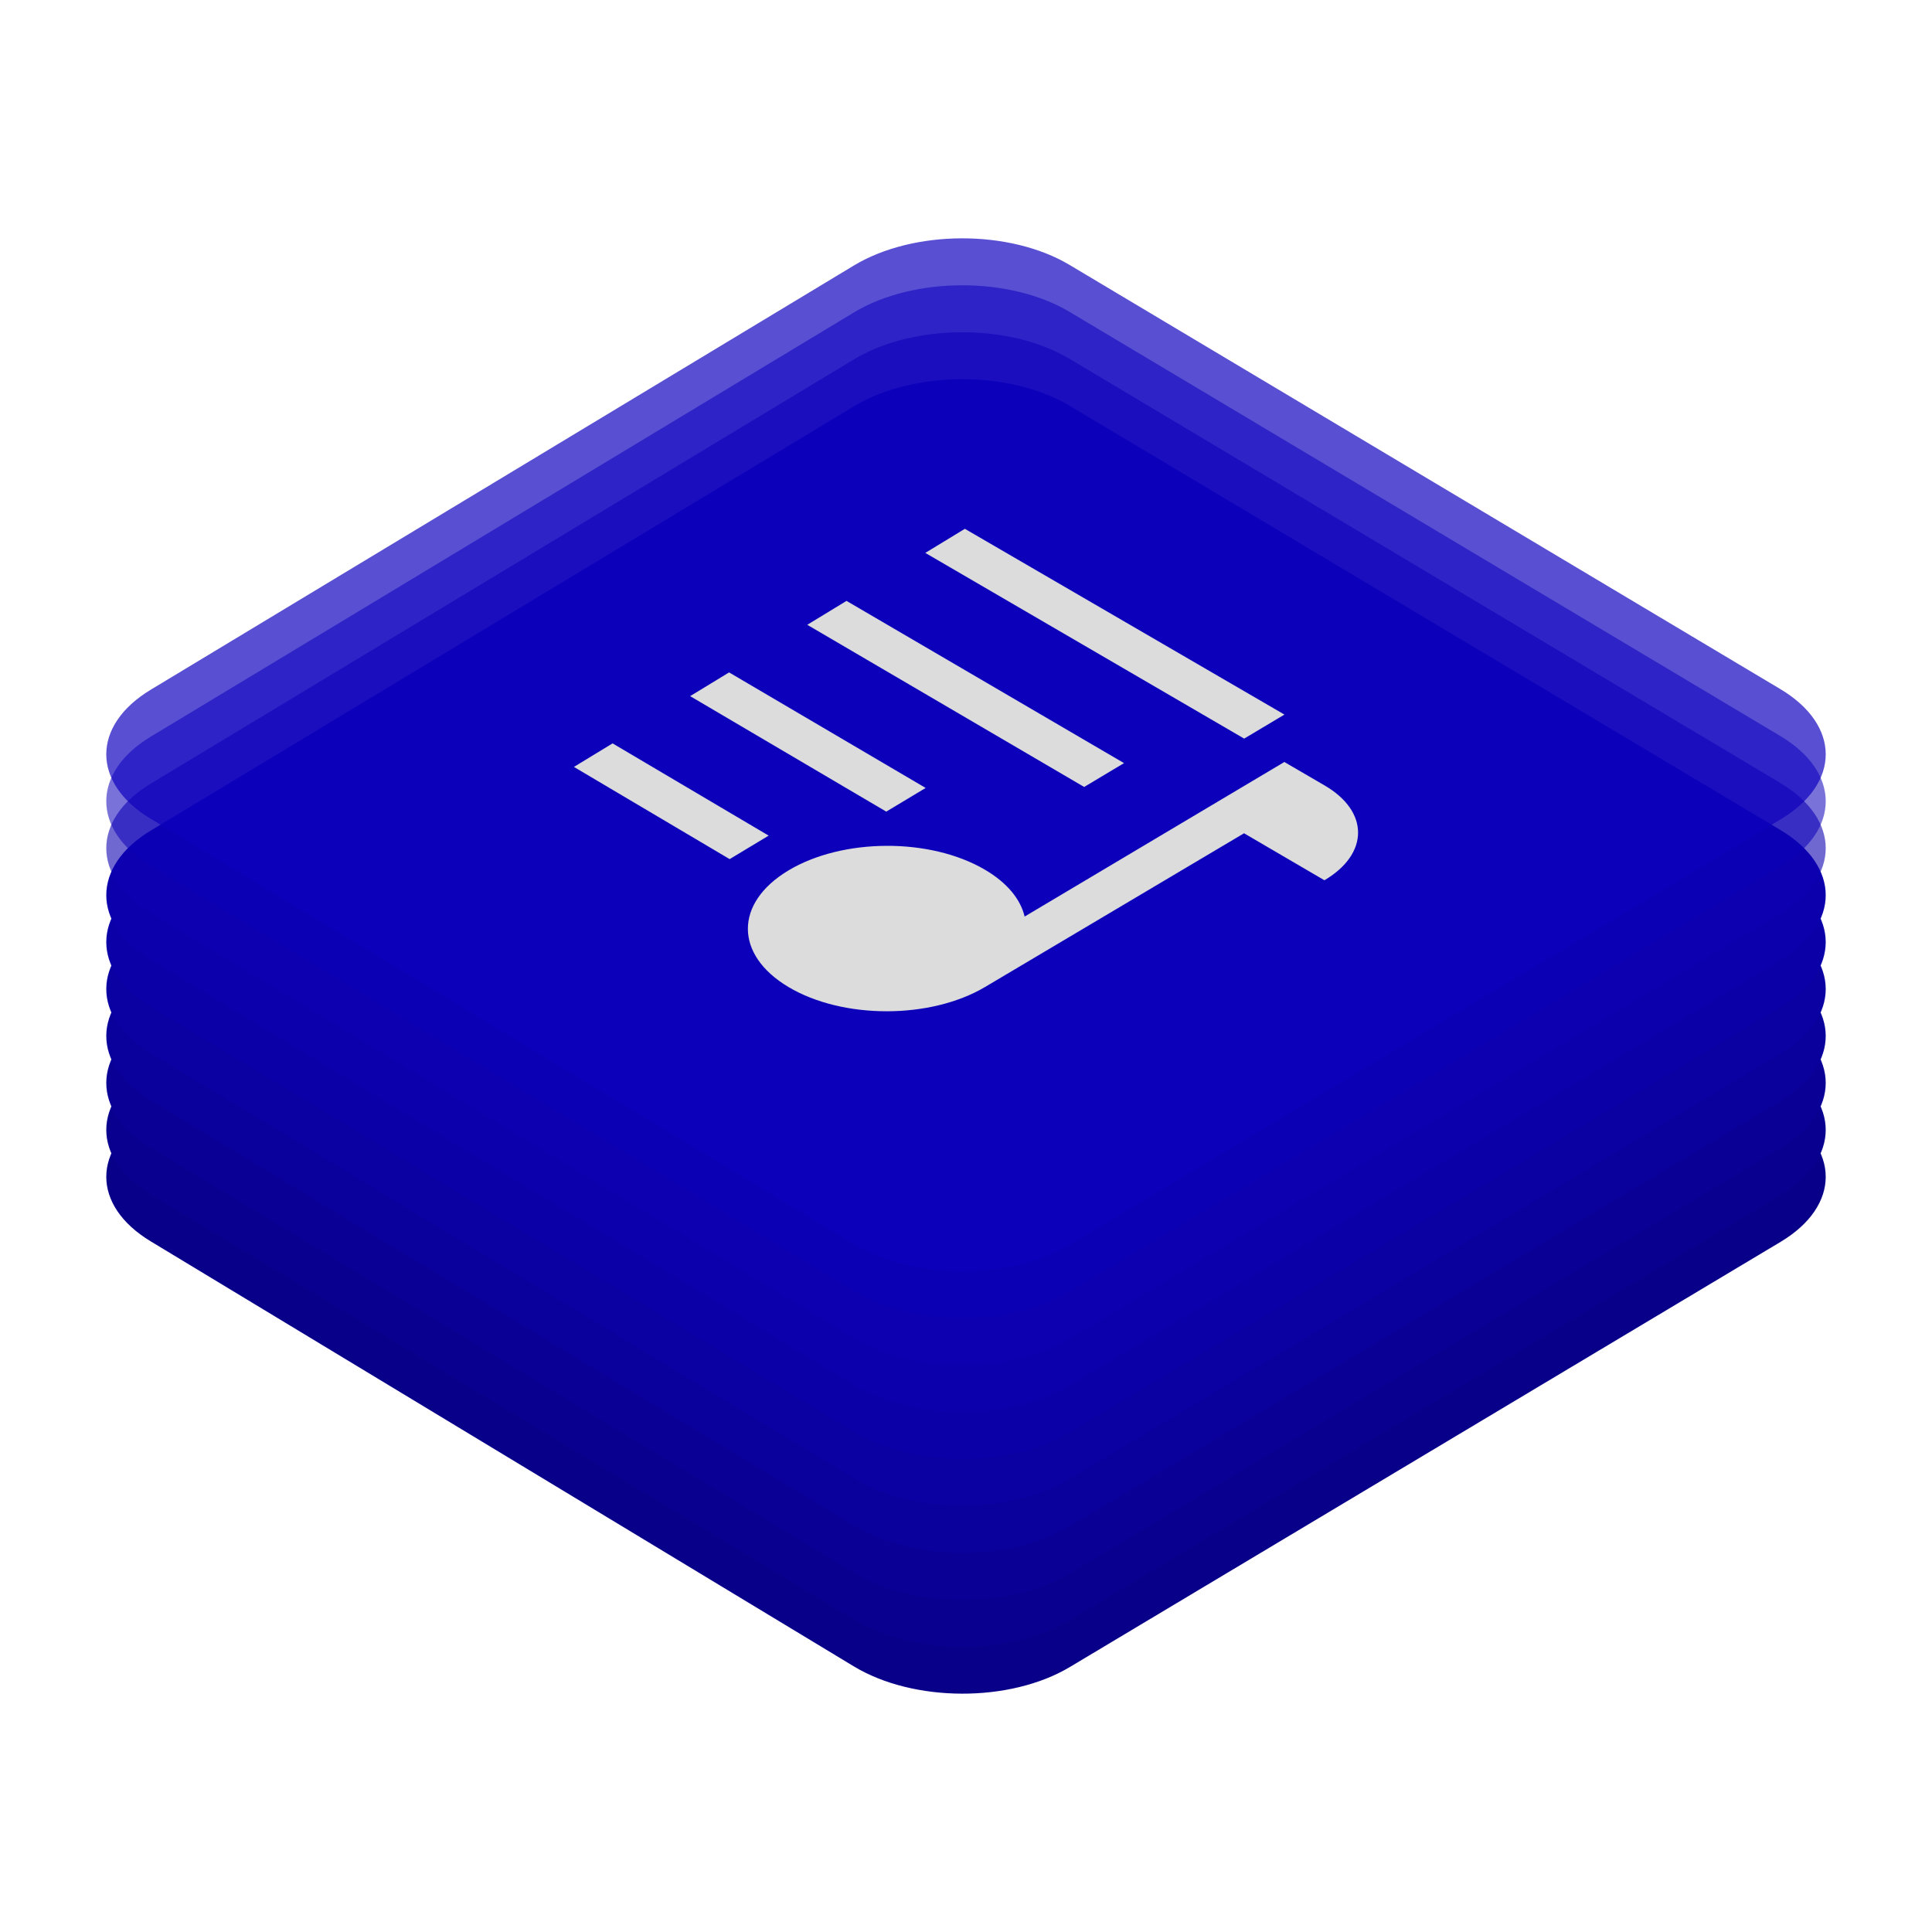
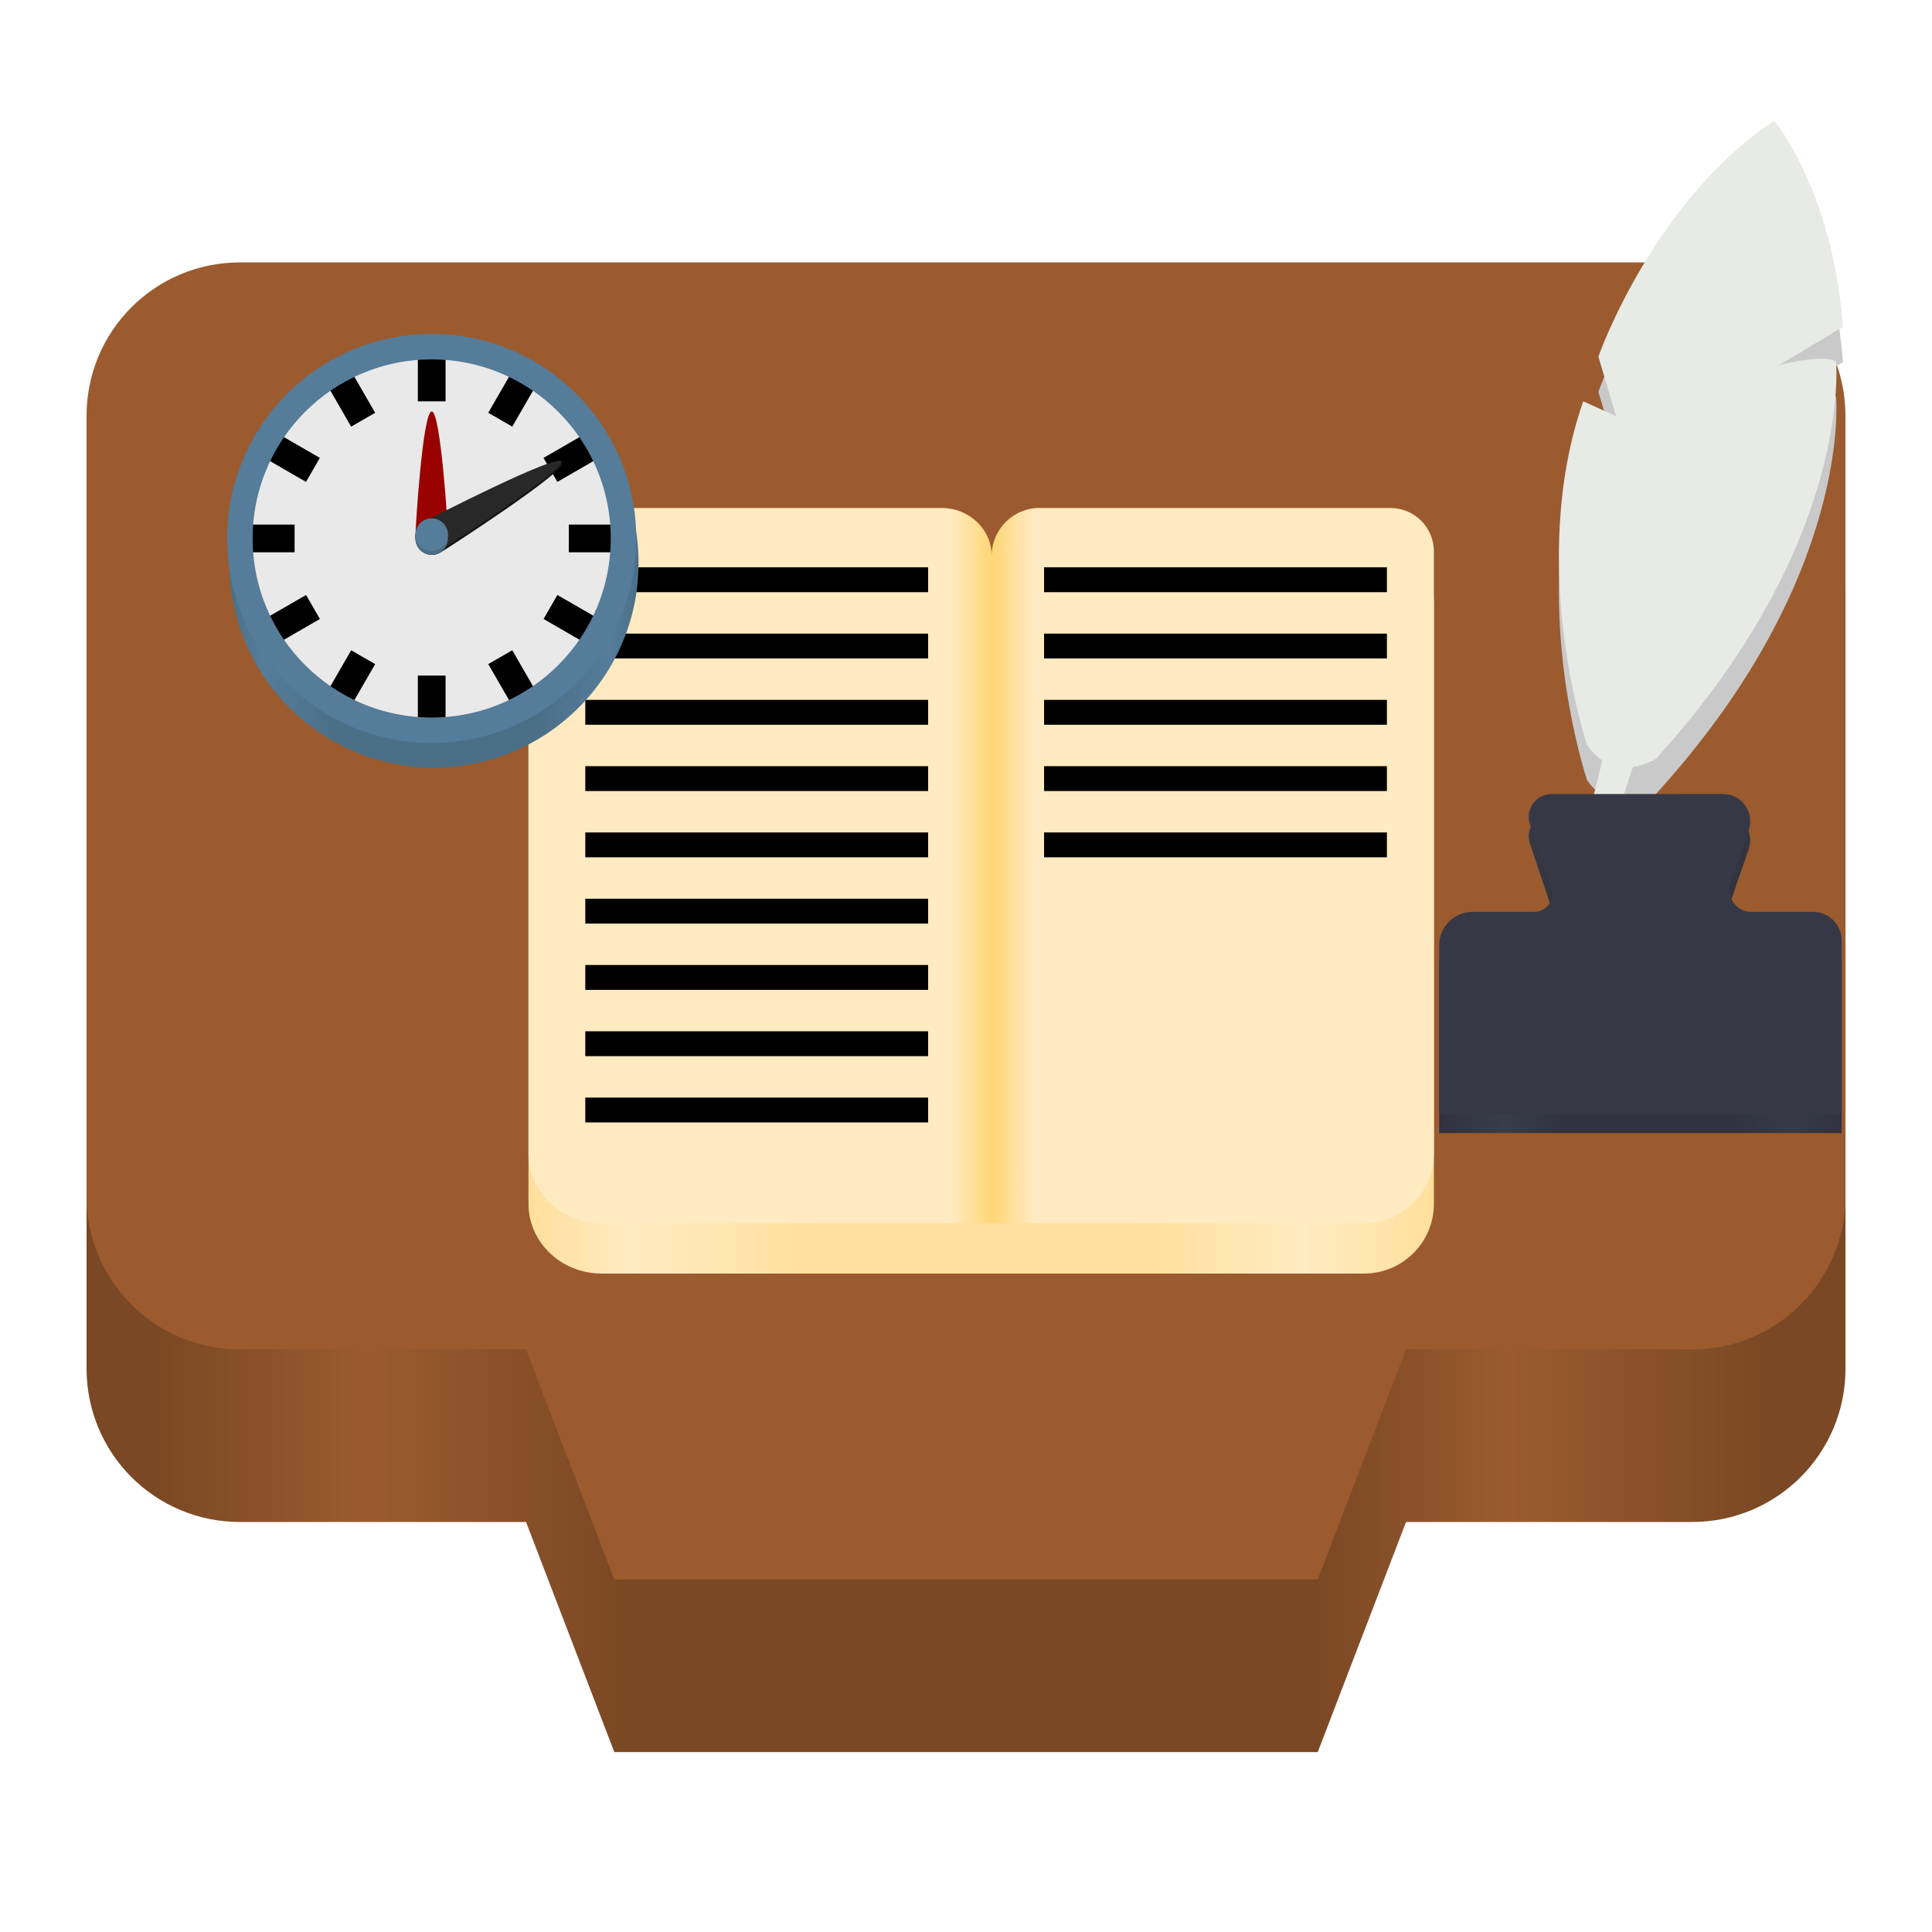
- <svg xmlns="http://www.w3.org/2000/svg" width="1024" height="1024" viewBox="0 0 270.933 270.933" version="1.1" id="svg1" xml:space="preserve">
+ <svg xmlns="http://www.w3.org/2000/svg" xmlns:xlink="http://www.w3.org/1999/xlink" width="128" height="128" viewBox="0 0 33.867 33.867" version="1.1" id="svg1" xml:space="preserve">
  <defs id="defs1">
-     <style type="text/css" id="current-color-scheme">
-       .ColorScheme-Text {
-         color:#232629;
-       }
-       </style>
+     <linearGradient id="linearGradient72">
+       <stop style="stop-color:#31333e;stop-opacity:1;" offset="0" id="stop74" />
+       <stop style="stop-color:#393d48;stop-opacity:1;" offset="0.158" id="stop75" />
+       <stop style="stop-color:#31333e;stop-opacity:1;" offset="0.313" id="stop76" />
+       <stop style="stop-color:#31333e;stop-opacity:1;" offset="0.519" id="stop72" />
+       <stop style="stop-color:#31333e;stop-opacity:1;" offset="0.719" id="stop78" />
+       <stop style="stop-color:#373a45;stop-opacity:1;" offset="0.879" id="stop77" />
+       <stop style="stop-color:#31333e;stop-opacity:1;" offset="1" id="stop73" />
+     </linearGradient>
+     <linearGradient id="linearGradient62">
+       <stop style="stop-color:#4b6f87;stop-opacity:1;" offset="0" id="stop64" />
+       <stop style="stop-color:#557c99;stop-opacity:1;" offset="0.08" id="stop65" />
+       <stop style="stop-color:#4b6f87;stop-opacity:1;" offset="0.26" id="stop67" />
+       <stop style="stop-color:#4b6f87;stop-opacity:1;" offset="0.494" id="stop62" />
+       <stop style="stop-color:#4b6f87;stop-opacity:1;" offset="0.75" id="stop68" />
+       <stop style="stop-color:#557c99;stop-opacity:1;" offset="0.932" id="stop66" />
+       <stop style="stop-color:#4b6f87;stop-opacity:1;" offset="1" id="stop63" />
+     </linearGradient>
+     <rect x="171.488" y="24.652" width="4.265" height="0.802" id="rect5" />
+     <rect x="148.846" y="-31.113" width="160.867" height="230.163" id="rect1" />
+     <linearGradient id="linearGradient20">
+       <stop style="stop-color:#ffeac1;stop-opacity:1;" offset="0.467" id="stop21" />
+       <stop style="stop-color:#ffd676;stop-opacity:1;" offset="0.512" id="stop23" />
+       <stop style="stop-color:#ffeac1;stop-opacity:1;" offset="0.559" id="stop22" />
+     </linearGradient>
+     <linearGradient id="linearGradient13">
+       <stop style="stop-color:#ffdf9b;stop-opacity:1;" offset="0" id="stop16" />
+       <stop style="stop-color:#ffeac1;stop-opacity:1;" offset="0.114" id="stop17" />
+       <stop style="stop-color:#ffdf9b;stop-opacity:1;" offset="0.315" id="stop19" />
+       <stop style="stop-color:#ffdf9b;stop-opacity:1;" offset="0.507" id="stop14" />
+       <stop style="stop-color:#ffdf9b;stop-opacity:1;" offset="0.68" id="stop20" />
+       <stop style="stop-color:#ffeac1;stop-opacity:1;" offset="0.859" id="stop18" />
+       <stop style="stop-color:#ffdf9b;stop-opacity:1;" offset="1" id="stop15" />
+     </linearGradient>
+     <linearGradient id="linearGradient7">
+       <stop style="stop-color:#7a4824;stop-opacity:1;" offset="0.039" id="stop10" />
+       <stop style="stop-color:#9b5b2f;stop-opacity:1;" offset="0.16" id="stop7" />
+       <stop style="stop-color:#7a4824;stop-opacity:1;" offset="0.308" id="stop12" />
+       <stop style="stop-color:#7a4824;stop-opacity:1;" offset="0.51" id="stop8" />
+       <stop style="stop-color:#7a4824;stop-opacity:1;" offset="0.697" id="stop13" />
+       <stop style="stop-color:#9b5b2f;stop-opacity:1;" offset="0.809" id="stop9" />
+       <stop style="stop-color:#7a4824;stop-opacity:1;" offset="0.955" id="stop11" />
+     </linearGradient>
+     <linearGradient xlink:href="#linearGradient7" id="linearGradient8" x1="1.733" y1="19.916" x2="32.134" y2="19.916" gradientUnits="userSpaceOnUse" />
+     <linearGradient xlink:href="#linearGradient13" id="linearGradient15" x1="61.696" y1="12.994" x2="75.449" y2="12.994" gradientUnits="userSpaceOnUse" gradientTransform="translate(-51.63928,3.939641)" />
+     <linearGradient xlink:href="#linearGradient20" id="linearGradient22" x1="65.487" y1="12.994" x2="79.24" y2="12.994" gradientUnits="userSpaceOnUse" gradientTransform="translate(-55.43021,3.178964)" />
+     <rect x="171.488" y="24.652" width="4.265" height="0.802" id="rect5-4" />
+     <rect x="171.488" y="24.652" width="4.265" height="0.802" id="rect5-4-7" />
+     <rect x="171.488" y="24.652" width="4.265" height="0.802" id="rect5-4-7-1" />
+     <rect x="171.488" y="24.652" width="4.265" height="0.802" id="rect5-4-7-1-1" />
+     <rect x="171.488" y="24.652" width="4.265" height="0.802" id="rect5-4-7-1-1-3" />
+     <rect x="171.488" y="24.652" width="4.265" height="0.802" id="rect5-4-7-1-1-9" />
+     <rect x="171.488" y="24.652" width="4.265" height="0.802" id="rect5-4-7-1-1-9-6" />
+     <rect x="171.488" y="24.652" width="4.265" height="0.802" id="rect5-4-7-1-1-9-6-9" />
+     <linearGradient xlink:href="#linearGradient62" id="linearGradient63" x1="61.542" y1="14.034" x2="70.188" y2="14.034" gradientUnits="userSpaceOnUse" gradientTransform="matrix(1.018999,0,0,1.018999,-14.18321,-1.606823)" />
+     <linearGradient xlink:href="#linearGradient72" id="linearGradient73" x1="49.985" y1="21.036" x2="60.018" y2="21.036" gradientUnits="userSpaceOnUse" />
  </defs>
-   <g id="layer1" />
-   <g id="g213" transform="matrix(1.539015,0,0,1.539015,-72.92766,-109.3013)">
-     <path d="m 144.843,133.659 64.763,38.648 c 5.51,3.288 5.52,8.586 0.022,11.875 l -64.75,38.732 c -5.459,3.266 -14.244,3.239 -19.695,-0.056 L 61.11,184.126 c -5.393,-3.26 -5.385,-8.504 0.017,-11.763 l 64.06,-38.648 c 5.44,-3.281 14.206,-3.308 19.657,-0.055 z" style="fill:#09008a;fill-opacity:1;stroke:none;stroke-width:0px;stroke-opacity:0" id="path204" />
-     <path d="m 144.843,129.382 64.763,38.647 c 5.51,3.288 5.52,8.586 0.022,11.875 l -64.75,38.733 c -5.459,3.265 -14.244,3.238 -19.695,-0.056 L 61.11,179.849 c -5.393,-3.26 -5.385,-8.505 0.017,-11.764 l 64.06,-38.647 c 5.44,-3.282 14.206,-3.309 19.657,-0.056 z" style="fill:#090090;fill-opacity:1;stroke:none;stroke-width:0px;stroke-opacity:0" id="path205" />
-     <path d="m 144.843,125.104 64.763,38.647 c 5.51,3.288 5.52,8.586 0.022,11.875 l -64.75,38.733 c -5.459,3.266 -14.244,3.239 -19.695,-0.056 L 61.11,175.571 c -5.393,-3.26 -5.385,-8.505 0.017,-11.763 L 125.186,125.16 c 5.44,-3.282 14.206,-3.308 19.657,-0.056 z" style="fill:#0a0096;fill-opacity:1;stroke:none;stroke-width:0px;stroke-opacity:0" id="path206" />
-     <path d="m 144.843,120.826 64.763,38.648 c 5.51,3.288 5.52,8.586 0.022,11.875 l -64.75,38.732 c -5.459,3.266 -14.244,3.239 -19.695,-0.056 L 61.11,171.293 c -5.393,-3.26 -5.385,-8.504 0.017,-11.763 l 64.06,-38.648 c 5.44,-3.282 14.206,-3.308 19.657,-0.055 z" style="fill:#0a009b;fill-opacity:1;stroke:none;stroke-width:0px;stroke-opacity:0" id="path207" />
-     <path d="m 144.843,116.549 64.763,38.647 c 5.51,3.288 5.52,8.586 0.022,11.875 l -64.75,38.732 c -5.459,3.266 -14.244,3.239 -19.695,-0.056 L 61.11,167.015 c -5.393,-3.26 -5.385,-8.504 0.017,-11.763 l 64.06,-38.647 c 5.44,-3.282 14.206,-3.309 19.657,-0.056 z" style="fill:#0b00a1;fill-opacity:1;stroke:none;stroke-width:0px;stroke-opacity:0" id="path208" />
-     <path d="m 144.843,112.271 64.763,38.647 c 5.51,3.288 5.52,8.586 0.022,11.875 l -64.75,38.733 c -5.459,3.265 -14.244,3.239 -19.695,-0.056 L 61.11,162.738 c -5.393,-3.26 -5.385,-8.505 0.017,-11.764 l 64.06,-38.647 c 5.44,-3.282 14.206,-3.309 19.657,-0.056 z" style="fill:#0b00a7;fill-opacity:1;stroke:none;stroke-width:0px;stroke-opacity:0" id="path209" />
-     <path d="m 144.843,107.993 64.763,38.648 c 5.51,3.288 5.52,8.586 0.022,11.875 l -64.75,38.732 c -5.459,3.266 -14.244,3.239 -19.695,-0.056 L 61.11,158.46 c -5.393,-3.26 -5.385,-8.505 0.017,-11.763 l 64.06,-38.648 c 5.44,-3.282 14.206,-3.308 19.657,-0.056 z" style="fill:#0c00ad;fill-opacity:1;stroke:none;stroke-width:0px;stroke-opacity:0" id="path210" />
-     <path d="m 144.843,103.716 64.763,38.647 c 5.51,3.288 5.52,8.586 0.022,11.875 l -64.75,38.732 c -5.459,3.266 -14.244,3.239 -19.695,-0.056 L 61.11,154.182 c -5.393,-3.26 -5.385,-8.504 0.017,-11.763 l 64.06,-38.648 c 5.44,-3.281 14.206,-3.308 19.657,-0.055 z" style="fill:#0c00b2;fill-opacity:0.592;stroke:none;stroke-width:0px;stroke-opacity:0" id="path211" />
-     <path d="m 144.843,99.438 64.763,38.647 c 5.51,3.288 5.52,8.586 0.022,11.875 l -64.75,38.732 c -5.459,3.266 -14.244,3.239 -19.695,-0.056 L 61.11,149.904 c -5.393,-3.259 -5.385,-8.504 0.017,-11.763 L 125.186,99.494 c 5.44,-3.282 14.206,-3.308 19.657,-0.056 z" style="fill:#0d00b8;fill-opacity:0.554;stroke:none;stroke-width:0px;stroke-opacity:0" id="path212" />
-     <path d="m 144.843,95.16 64.763,38.648 c 5.51,3.288 5.52,8.586 0.022,11.875 l -64.75,38.732 c -5.459,3.265 -14.244,3.239 -19.695,-0.056 L 61.11,145.627 c -5.393,-3.26 -5.385,-8.505 0.017,-11.763 L 125.186,95.216 c 5.44,-3.282 14.206,-3.308 19.657,-0.056 z" style="fill:#0d00be;fill-opacity:0.691;stroke:none;stroke-width:0.388;stroke-dasharray:none;stroke-opacity:1" id="path213" />
-     <path style="fill:#dcdcdc;fill-opacity:1;stroke:none;stroke-width:6.942" d="m 128.112,110.817 -4.919,2.996 39.659,23.097 5.008,-2.988 z m 39.738,29.004 -5.006,2.979 -27.297,16.244 c -0.511,-2.139 -2.141,-4.18 -4.929,-5.821 -6.81,-4.01 -17.725,-3.957 -24.467,0.097 -6.717,4.039 -6.698,10.495 0.038,14.497 6.752,4.012 17.651,4.015 24.442,-0.017 l 32.206,-19.115 9.998,5.844 c 5.57,-3.289 5.582,-8.554 0.023,-11.792 z m -54.458,-20.039 -4.881,2.973 34.441,20.169 4.957,-2.965 z m -14.605,8.896 -4.843,2.95 24.394,14.364 4.897,-2.944 z m -14.492,8.827 -4.806,2.927 19.37,11.468 4.848,-2.923 z" class="ColorScheme-Text" id="path1" transform="matrix(0.7325939,0,0,0.7325939,41.44935,38.02189)" />
+   <g id="layer1" transform="matrix(1.014199,0,0,1.014199,-0.2404438,-1.030065)">
+     <g id="g80">
+       <path id="rect4" style="fill:url(#linearGradient8);fill-opacity:1;fill-rule:evenodd;stroke-width:0.809" d="m 4.387,8.533 c -1.47,0 -2.654,1.184 -2.654,2.654 v 13.481 c 0,1.47 1.184,2.654 2.654,2.654 h 4.942 l 1.526,3.977 h 6.079 6.079 l 1.526,-3.977 h 4.942 c 1.47,0 2.654,-1.184 2.654,-2.654 v -13.481 c 0,-1.47 -1.184,-2.654 -2.654,-2.654 z" />
+       <path id="rect4-3" style="fill:#9b5b2f;fill-opacity:1;fill-rule:evenodd;stroke-width:0.809" d="m 4.387,5.551 c -1.47,0 -2.654,1.184 -2.654,2.654 V 21.685 c 0,1.47 1.184,2.654 2.654,2.654 h 4.942 l 1.526,3.977 h 6.079 6.079 L 24.538,24.34 h 4.942 c 1.47,0 2.654,-1.184 2.654,-2.654 V 8.205 c 0,-1.47 -1.184,-2.654 -2.654,-2.654 z" />
+     </g>
+     <g id="g23" transform="matrix(1.137883,0,0,1.137883,-2.0723,-2.423221)">
+       <path id="rect13-9" style="fill:url(#linearGradient15);fill-rule:evenodd;stroke-width:0.209" d="m 10.75,11.499 a 0.693,0.661 0 0 0 -0.693,0.661 v 9.147 a 1.111,1.06 0 0 0 1.111,1.06 h 5.925 5.657 a 1.06,1.06 0 0 0 1.06,-1.06 V 12.16 A 0.661,0.661 0 0 0 23.148,11.499 h -5.329 a 0.727,0.727 0 0 0 -0.727,0.727 0.762,0.727 0 0 0 -0.762,-0.727 z" />
+       <path id="rect13" style="fill:url(#linearGradient22);fill-rule:evenodd;stroke-width:0.209" d="m 10.75,10.738 a 0.693,0.661 0 0 0 -0.693,0.661 v 9.147 a 1.111,1.06 0 0 0 1.111,1.06 h 5.925 5.657 a 1.06,1.06 0 0 0 1.06,-1.06 v -9.147 a 0.661,0.661 0 0 0 -0.661,-0.661 h -5.329 a 0.727,0.727 0 0 0 -0.727,0.727 0.762,0.727 0 0 0 -0.762,-0.727 z" />
+       <g id="g57" transform="matrix(0.951302,0,0,0.951302,-27.1179,1.823609)">
+         <path style="fill:none;fill-opacity:1;fill-rule:evenodd;stroke:#000000;stroke-width:0.397;stroke-dasharray:none;stroke-opacity:1" d="m 39.985,10.517 h 5.474" id="path40" />
+         <path style="fill:none;fill-opacity:1;fill-rule:evenodd;stroke:#000000;stroke-width:0.397;stroke-dasharray:none;stroke-opacity:1" id="path41" d="m 39.985,10.517 h 5.474" transform="translate(7.32565)" />
+         <path style="fill:none;fill-opacity:1;fill-rule:evenodd;stroke:#000000;stroke-width:0.397;stroke-dasharray:none;stroke-opacity:1" id="path42" d="m 39.985,10.517 h 5.474" transform="translate(0,1.058333)" />
+         <path style="fill:none;fill-opacity:1;fill-rule:evenodd;stroke:#000000;stroke-width:0.397;stroke-dasharray:none;stroke-opacity:1" id="path43" d="m 39.985,10.517 h 5.474" transform="translate(7.32565,1.058333)" />
+         <path style="fill:none;fill-opacity:1;fill-rule:evenodd;stroke:#000000;stroke-width:0.397;stroke-dasharray:none;stroke-opacity:1" id="path44" d="m 39.985,10.517 h 5.474" transform="translate(0,2.116667)" />
+         <path style="fill:none;fill-opacity:1;fill-rule:evenodd;stroke:#000000;stroke-width:0.397;stroke-dasharray:none;stroke-opacity:1" id="path45" d="m 39.985,10.517 h 5.474" transform="translate(7.32565,2.116667)" />
+         <path style="fill:none;fill-opacity:1;fill-rule:evenodd;stroke:#000000;stroke-width:0.397;stroke-dasharray:none;stroke-opacity:1" id="path46" d="m 39.985,10.517 h 5.474" transform="translate(0,3.175)" />
+         <path style="fill:none;fill-opacity:1;fill-rule:evenodd;stroke:#000000;stroke-width:0.397;stroke-dasharray:none;stroke-opacity:1" id="path47" d="m 39.985,10.517 h 5.474" transform="translate(7.32565,3.175)" />
+         <path style="fill:none;fill-opacity:1;fill-rule:evenodd;stroke:#000000;stroke-width:0.397;stroke-dasharray:none;stroke-opacity:1" id="path48" d="m 39.985,10.517 h 5.474" transform="translate(0,4.233333)" />
+         <path style="fill:none;fill-opacity:1;fill-rule:evenodd;stroke:#000000;stroke-width:0.397;stroke-dasharray:none;stroke-opacity:1" id="path49" d="m 39.985,10.517 h 5.474" transform="translate(7.32565,4.233333)" />
+         <path style="fill:none;fill-opacity:1;fill-rule:evenodd;stroke:#000000;stroke-width:0.397;stroke-dasharray:none;stroke-opacity:1" id="path50" d="m 39.985,10.517 h 5.474" transform="translate(0,5.291667)" />
+         <path style="fill:none;fill-opacity:1;fill-rule:evenodd;stroke:#000000;stroke-width:0.397;stroke-dasharray:none;stroke-opacity:1" id="path52" d="m 39.985,10.517 h 5.474" transform="translate(0,6.35)" />
+         <path style="fill:none;fill-opacity:1;fill-rule:evenodd;stroke:#000000;stroke-width:0.397;stroke-dasharray:none;stroke-opacity:1" id="path54" d="m 39.985,10.517 h 5.474" transform="translate(0,7.408333)" />
+         <path style="fill:none;fill-opacity:1;fill-rule:evenodd;stroke:#000000;stroke-width:0.397;stroke-dasharray:none;stroke-opacity:1" id="path56" d="m 39.985,10.517 h 5.474" transform="translate(0,8.466667)" />
+       </g>
+     </g>
+     <g id="g68" transform="matrix(0.8027143,0,0,0.8027143,-34.75234,0.5566307)">
+       <g id="g70">
+         <circle style="fill:url(#linearGradient63);fill-rule:evenodd;stroke:none;stroke-width:0.585;stroke-dasharray:none;stroke-opacity:1" id="path58-7" cx="52.933" cy="12.694" r="4.405" />
+         <ellipse style="fill:#e9e9e9;fill-opacity:1;fill-rule:evenodd;stroke:#000000;stroke-width:0;stroke-dasharray:none;stroke-opacity:1" id="path57" cx="52.933" cy="12.224" rx="4.17" ry="4.128" />
+         <path id="rect58" style="fill-rule:evenodd;stroke-width:0.431" d="m 52.586,8.041 h 0.597 v 1.172 h -0.597 z m -2.022,0.702 0.517,-0.298 0.586,1.015 -0.517,0.298 z m -1.401,1.619 0.298,-0.517 1.015,0.586 -0.298,0.517 z m -0.403,2.102 v -0.597 h 1.172 v 0.597 z m 0.702,2.022 -0.298,-0.517 1.015,-0.586 0.298,0.517 z m 1.619,1.401 -0.517,-0.298 0.586,-1.015 0.517,0.298 z m 2.102,0.403 h -0.597 v -1.172 h 0.597 z m 2.022,-0.702 -0.517,0.298 -0.586,-1.015 0.517,-0.298 z m 1.401,-1.619 -0.298,0.517 -1.015,-0.586 0.298,-0.517 z m 0.403,-2.102 v 0.597 h -1.172 v -0.597 z m -0.702,-2.022 0.298,0.517 -1.015,0.586 -0.298,-0.517 z M 54.688,8.444 55.205,8.743 54.619,9.758 54.102,9.46 Z" />
+         <circle style="fill:none;fill-opacity:1;fill-rule:evenodd;stroke:#557c99;stroke-width:0.549;stroke-dasharray:none;stroke-opacity:1" id="path58" cx="52.884" cy="12.166" r="4.13" />
+       </g>
+       <g id="g69">
+         <path id="path62-3-5" style="fill:#990200;fill-opacity:1;fill-rule:evenodd;stroke-width:0.638" d="m 53.236,12.118 c 0,0.194 -0.157,0.351 -0.351,0.351 -0.194,0 -0.351,-0.157 -0.351,-0.351 0,-0.194 0.157,-2.687 0.351,-2.687 0.194,-1e-7 0.351,2.493 0.351,2.687 z" />
+         <path id="path62-3-5-9-2" style="fill:#161616;fill-opacity:1;fill-rule:evenodd;stroke-width:0.638" d="m 53.064,12.473 c -0.168,0.097 -0.383,0.039 -0.48,-0.129 -0.097,-0.168 -0.039,-0.383 0.129,-0.48 0.168,-0.097 2.87,-1.475 2.967,-1.307 0.097,0.168 -2.447,1.819 -2.615,1.916 z" />
+         <path id="path62-3-5-9" style="fill:#282828;fill-opacity:1;fill-rule:evenodd;stroke-width:0.638" d="m 53.06,12.422 c -0.168,0.097 -0.383,0.039 -0.48,-0.129 -0.097,-0.168 -0.039,-0.383 0.129,-0.48 0.168,-0.097 2.87,-1.475 2.967,-1.307 0.097,0.168 -2.447,1.819 -2.615,1.916 z" />
+         <circle style="fill:#4b6e86;fill-opacity:1;fill-rule:evenodd;stroke:none;stroke-width:0.638;stroke-dasharray:none;stroke-opacity:1" id="path62" cx="52.884" cy="12.166" r="0.351" />
+         <circle style="fill:#557c99;fill-opacity:1;fill-rule:evenodd;stroke:none;stroke-width:0.638;stroke-dasharray:none;stroke-opacity:1" id="path62-3" cx="52.884" cy="12.084" r="0.351" />
+       </g>
+     </g>
+     <g id="g78" transform="translate(-30.98643,8.708045)">
+       <path id="path1-1" d="m 61.889,-4.999 c -2.099,1.395 -3.039,4.079 -3.039,4.079 l 0.307,1.03 -0.569,-0.258 c -0.983,2.824 0.065,5.936 0.065,5.936 0.083,0.123 0.172,0.209 0.264,0.271 0,0 0.17,0.382 0.531,0.114 0.228,-0.033 0.399,-0.145 0.399,-0.145 3.413,-3.746 3.111,-6.865 3.111,-6.865 -0.239,-0.137 -0.99,0.066 -0.99,0.066 l 1.109,-0.663 c -0.008,-0.111 -0.019,-0.221 -0.031,-0.327 -0.245,-2.167 -1.158,-3.238 -1.158,-3.238 z M 59.448,6.173 c -0.16,0.024 -0.349,0.006 -0.531,-0.114 -0.173,0.766 -0.676,2.545 -0.867,3.455 l 0.464,-0.537 c 0,0 0.521,-1.569 0.934,-2.804 z" style="fill:#c9c9c9;fill-opacity:1;stroke-width:0.399" />
+       <path id="path1" d="m 61.889,-5.607 c -2.099,1.395 -3.039,4.079 -3.039,4.079 l 0.307,1.03 -0.569,-0.258 c -0.983,2.824 0.065,5.936 0.065,5.936 0.083,0.123 0.172,0.209 0.264,0.271 0,0 0.17,0.382 0.531,0.114 0.228,-0.033 0.399,-0.145 0.399,-0.145 3.413,-3.746 3.111,-6.865 3.111,-6.865 -0.239,-0.137 -0.99,0.066 -0.99,0.066 l 1.109,-0.663 c -0.008,-0.111 -0.019,-0.221 -0.031,-0.327 -0.245,-2.167 -1.158,-3.238 -1.158,-3.238 z M 59.448,5.564 c -0.16,0.024 -0.349,0.006 -0.531,-0.114 -0.173,0.766 -0.676,2.545 -0.867,3.455 l 0.464,-0.537 c 0,0 0.521,-1.569 0.934,-2.804 z" style="fill:#e7eae5;fill-opacity:1;stroke-width:0.399" />
+     </g>
+     <g id="g79" transform="translate(0.8152469,-1.341435)">
+       <path id="rect71-6" style="fill:url(#linearGradient73);fill-rule:evenodd;stroke:none;stroke-width:0.731;stroke-dasharray:none;stroke-opacity:1" d="m 52.787,17.049 c -0.391,-1.44e-4 -0.667,0.383 -0.543,0.753 l 0.534,1.599 a 0.444,0.444 125.764 0 1 -0.421,0.584 h -1.539 a 0.835,0.835 135 0 0 -0.835,0.835 v 4.203 h 10.033 v -4.322 a 0.716,0.716 45 0 0 -0.716,-0.716 h -1.536 a 0.549,0.549 54.526 0 1 -0.519,-0.728 l 0.453,-1.312 c 0.152,-0.439 -0.175,-0.897 -0.639,-0.897 z" transform="matrix(0.6934555,0,0,0.6934555,-10.36415,4.589362)" />
+       <path id="rect71" style="fill:#363945;fill-opacity:1;fill-rule:evenodd;stroke:none;stroke-width:0.731;stroke-dasharray:none;stroke-opacity:1" d="m 52.787,17.049 c -0.391,-1.44e-4 -0.667,0.383 -0.543,0.753 l 0.534,1.599 a 0.444,0.444 125.764 0 1 -0.421,0.584 h -1.539 a 0.835,0.835 135 0 0 -0.835,0.835 v 4.203 h 10.033 v -4.322 a 0.716,0.716 45 0 0 -0.716,-0.716 h -1.536 a 0.549,0.549 54.526 0 1 -0.519,-0.728 l 0.453,-1.312 c 0.152,-0.439 -0.175,-0.897 -0.639,-0.897 z" transform="matrix(0.6934555,0,0,0.6934555,-10.36415,4.258479)" />
+     </g>
  </g>
</svg>
